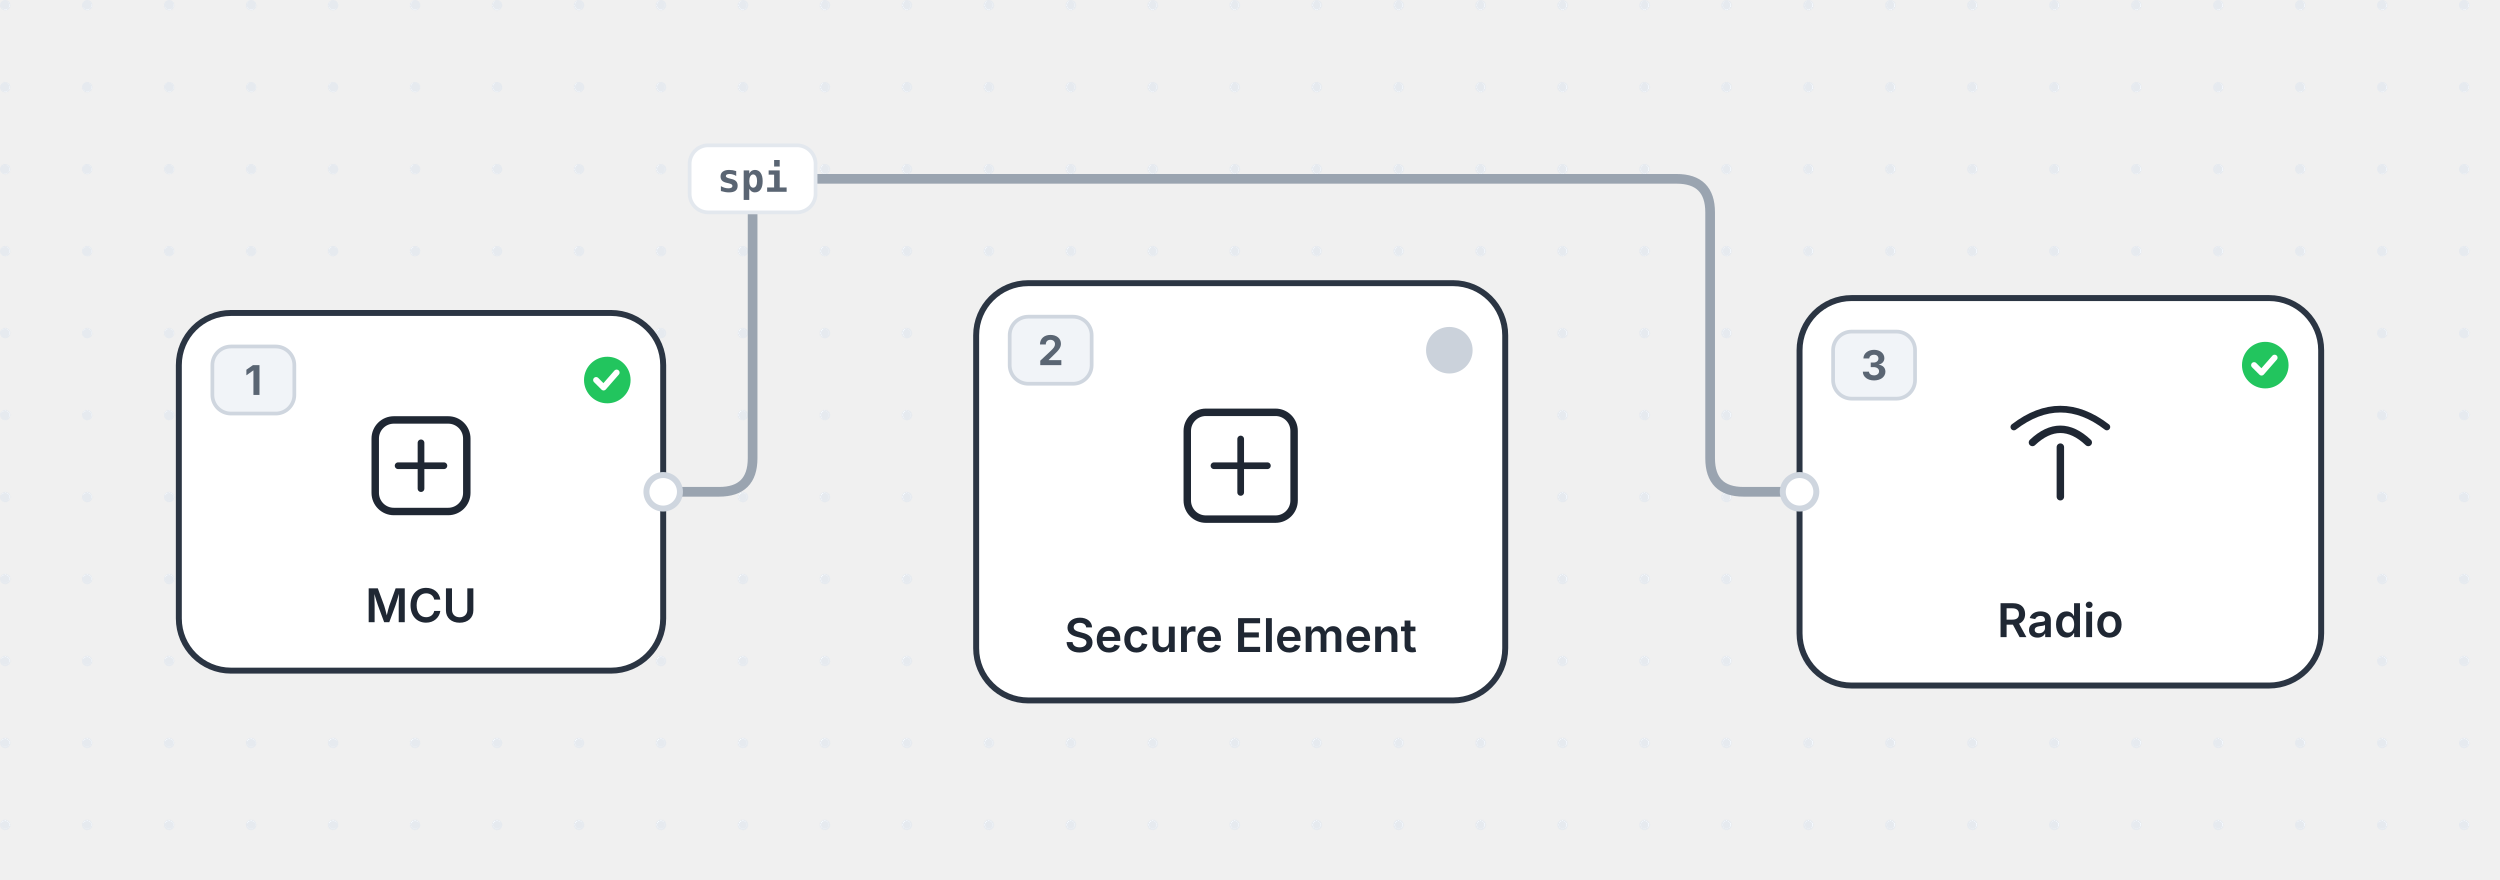
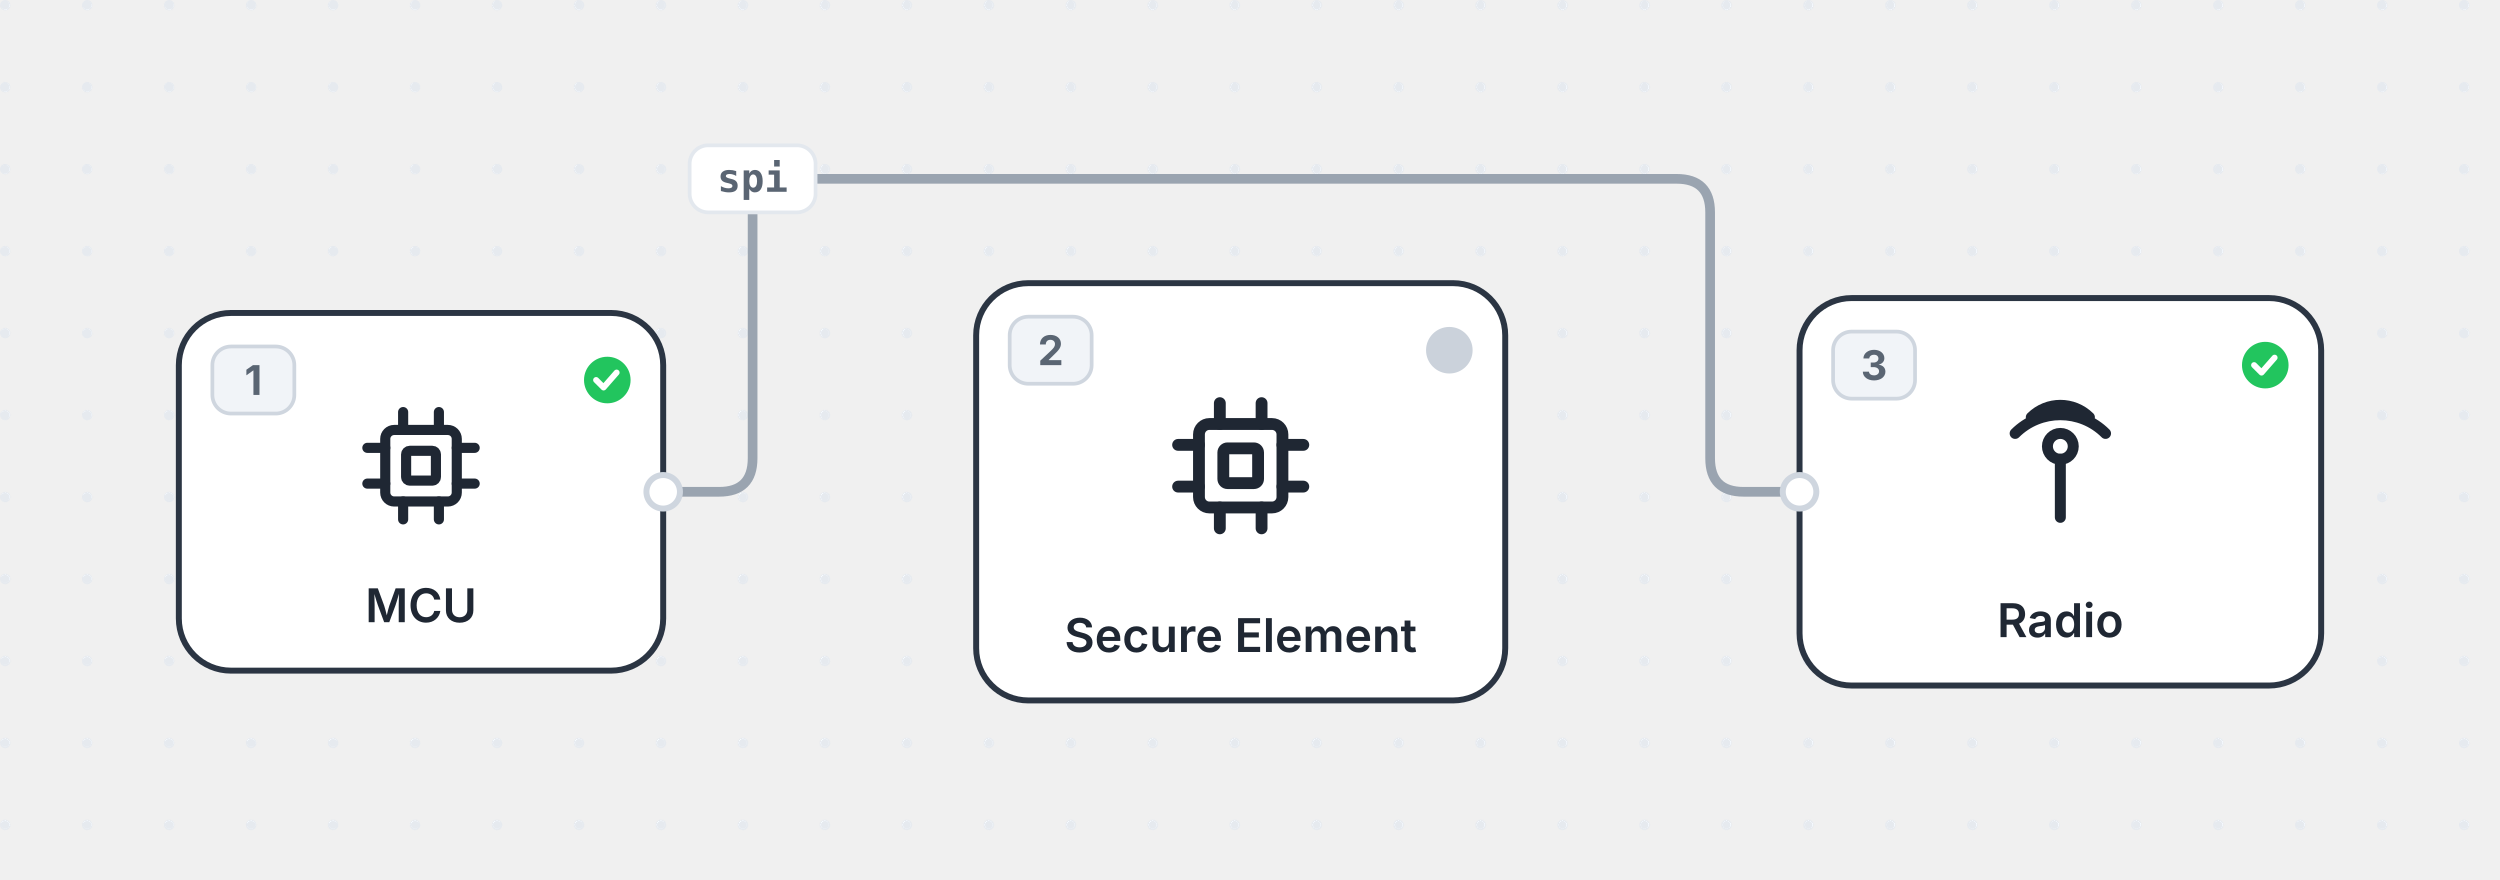
<svg xmlns="http://www.w3.org/2000/svg" width="671" height="236" viewBox="0 0 671 236">
  <defs>
    <pattern id="dots" width="22" height="22" patternUnits="userSpaceOnUse">
      <circle cx="1.4" cy="1.4" r="1.4" fill="#e6eaef" />
    </pattern>
  </defs>
  <rect class="grid-bg" x="0" y="0" width="671" height="236" fill="url(#dots)" />
  <g transform="translate(13,-28)">
    <g data-system-connection-id="spi_trace">
      <path class="wire" d="M 165 160 L 180 160 Q 189 160 189 151 L 189 85 Q 189 76 198 76 L 437 76 Q 446 76 446 85 L 446 151 Q 446 160 455 160 L 470 160" fill="none" stroke="#9aa4b0" stroke-width="2.6" stroke-linejoin="round" stroke-linecap="round" />
      <rect class="wlabel-bg" x="172.1" y="67" width="33.8" height="18" rx="5" fill="#fff" stroke="#e3e8ee" stroke-width="1" />
      <text class="wlabel-t" x="189" y="76.5" font-family="JetBrains Mono, monospace" font-size="10.5" font-weight="600" fill="#5a6573" text-anchor="middle" dominant-baseline="middle">spi</text>
    </g>
    <g class="block" data-system-block-id="mcu" transform="translate(35,112)">
      <rect class="block-rect" width="130" height="96" rx="14" fill="#fff" stroke="#2b3543" stroke-width="1.6" />
      <rect class="numbadge" x="9" y="9" width="22" height="18" rx="5" fill="#f1f4f8" stroke="#cfd6df" stroke-width="1" />
      <text class="numbadge-t" x="20" y="22" font-family="Inter, sans-serif" font-size="11" font-weight="700" fill="#5a6573" text-anchor="middle">1</text>
      <circle class="status-dot" cx="115" cy="18" r="7" fill="#22c55e" stroke="#fff" stroke-width="1.5" />
      <path d="M 112 18 l 2 2 l 3.5 -4" stroke="#fff" stroke-width="1.6" fill="none" stroke-linecap="round" stroke-linejoin="round" />
-       <rect x="52.712" y="28.712" width="24.576" height="24.576" rx="5" fill="none" stroke="#1f2733" stroke-width="2" />
-       <path d="M 58.856 41 h 12.288 M 65 34.856 v 12.288" stroke="#1f2733" stroke-width="1.8" stroke-linecap="round" />
+       <g transform="translate(45.8,21.8) scale(1.6)" fill="none" stroke="#1f2733" stroke-width="1.7" stroke-linecap="round" stroke-linejoin="round">
+         <rect x="6" y="6" width="12" height="12" rx="1.5" />
+         <rect x="9.5" y="9.5" width="5" height="5" rx=".6" />
+         <path d="M9 6V3M15 6V3M9 21v-3M15 21v-3M6 9H3M6 15H3M21 9h-3M21 15h-3" />
+       </g>
      <text class="block-label" x="65" y="83" font-family="Inter, sans-serif" font-size="12.5" font-weight="600" fill="#1f2733" text-anchor="middle">MCU</text>
      <circle class="port" data-system-port-id="mcu_spi" cx="130" cy="48" r="4.5" fill="#fff" stroke="#cfd6df" stroke-width="1.6" />
    </g>
    <g class="block" data-system-block-id="secure_element" transform="translate(249,104)">
      <rect class="block-rect" width="142" height="112" rx="14" fill="#fff" stroke="#2b3543" stroke-width="1.6" />
      <rect class="numbadge" x="9" y="9" width="22" height="18" rx="5" fill="#f1f4f8" stroke="#cfd6df" stroke-width="1" />
      <text class="numbadge-t" x="20" y="22" font-family="Inter, sans-serif" font-size="11" font-weight="700" fill="#5a6573" text-anchor="middle">2</text>
      <circle class="status-dot" cx="127" cy="18" r="7" fill="#cbd2db" stroke="#fff" stroke-width="1.5" />
-       <rect x="56.664" y="34.664" width="28.672" height="28.672" rx="5" fill="none" stroke="#1f2733" stroke-width="2" />
-       <path d="M 63.832 49 h 14.336 M 71 41.832 v 14.336" stroke="#1f2733" stroke-width="1.8" stroke-linecap="round" />
+       <g transform="translate(48.6,26.6) scale(1.867)" fill="none" stroke="#1f2733" stroke-width="1.7" stroke-linecap="round" stroke-linejoin="round">
+         <rect x="6" y="6" width="12" height="12" rx="1.5" />
+         <rect x="9.5" y="9.5" width="5" height="5" rx=".6" />
+         <path d="M9 6V3M15 6V3M9 21v-3M15 21v-3M6 9H3M6 15H3M21 9h-3M21 15h-3" />
+       </g>
      <text class="block-label" x="71" y="99" font-family="Inter, sans-serif" font-size="12.5" font-weight="600" fill="#1f2733" text-anchor="middle">Secure Element</text>
    </g>
    <g class="block" data-system-block-id="radio" transform="translate(470,108)">
      <rect class="block-rect" width="140" height="104" rx="14" fill="#fff" stroke="#2b3543" stroke-width="1.6" />
      <rect class="numbadge" x="9" y="9" width="22" height="18" rx="5" fill="#f1f4f8" stroke="#cfd6df" stroke-width="1" />
      <text class="numbadge-t" x="20" y="22" font-family="Inter, sans-serif" font-size="11" font-weight="700" fill="#5a6573" text-anchor="middle">3</text>
      <circle class="status-dot" cx="125" cy="18" r="7" fill="#22c55e" stroke="#fff" stroke-width="1.5" />
      <path d="M 122 18 l 2 2 l 3.5 -4" stroke="#fff" stroke-width="1.6" fill="none" stroke-linecap="round" stroke-linejoin="round" />
-       <path d="M 70 53.32 V 40.008" stroke="#1f2733" stroke-width="2" stroke-linecap="round" />
-       <path d="M 62.512 38.76 Q 70 31.688 77.488 38.76" fill="none" stroke="#1f2733" stroke-width="2" stroke-linecap="round" />
-       <path d="M 57.52 34.6 Q 70 25.032 82.48 34.6" fill="none" stroke="#1f2733" stroke-width="1.8" stroke-linecap="round" />
+       <g transform="translate(49.2,24.2) scale(1.733)" fill="none" stroke="#1f2733" stroke-width="1.7" stroke-linecap="round" stroke-linejoin="round">
+         <circle cx="12" cy="9" r="2" />
+         <path d="M12 11v9M7.5 4.5a6.4 6.4 0 0 1 9 0M5 7a9.9 9.9 0 0 1 14 0" />
+       </g>
      <text class="block-label" x="70" y="91" font-family="Inter, sans-serif" font-size="12.5" font-weight="600" fill="#1f2733" text-anchor="middle">Radio</text>
      <circle class="port" data-system-port-id="radio_spi" cx="0" cy="52" r="4.5" fill="#fff" stroke="#cfd6df" stroke-width="1.6" />
    </g>
  </g>
</svg>
